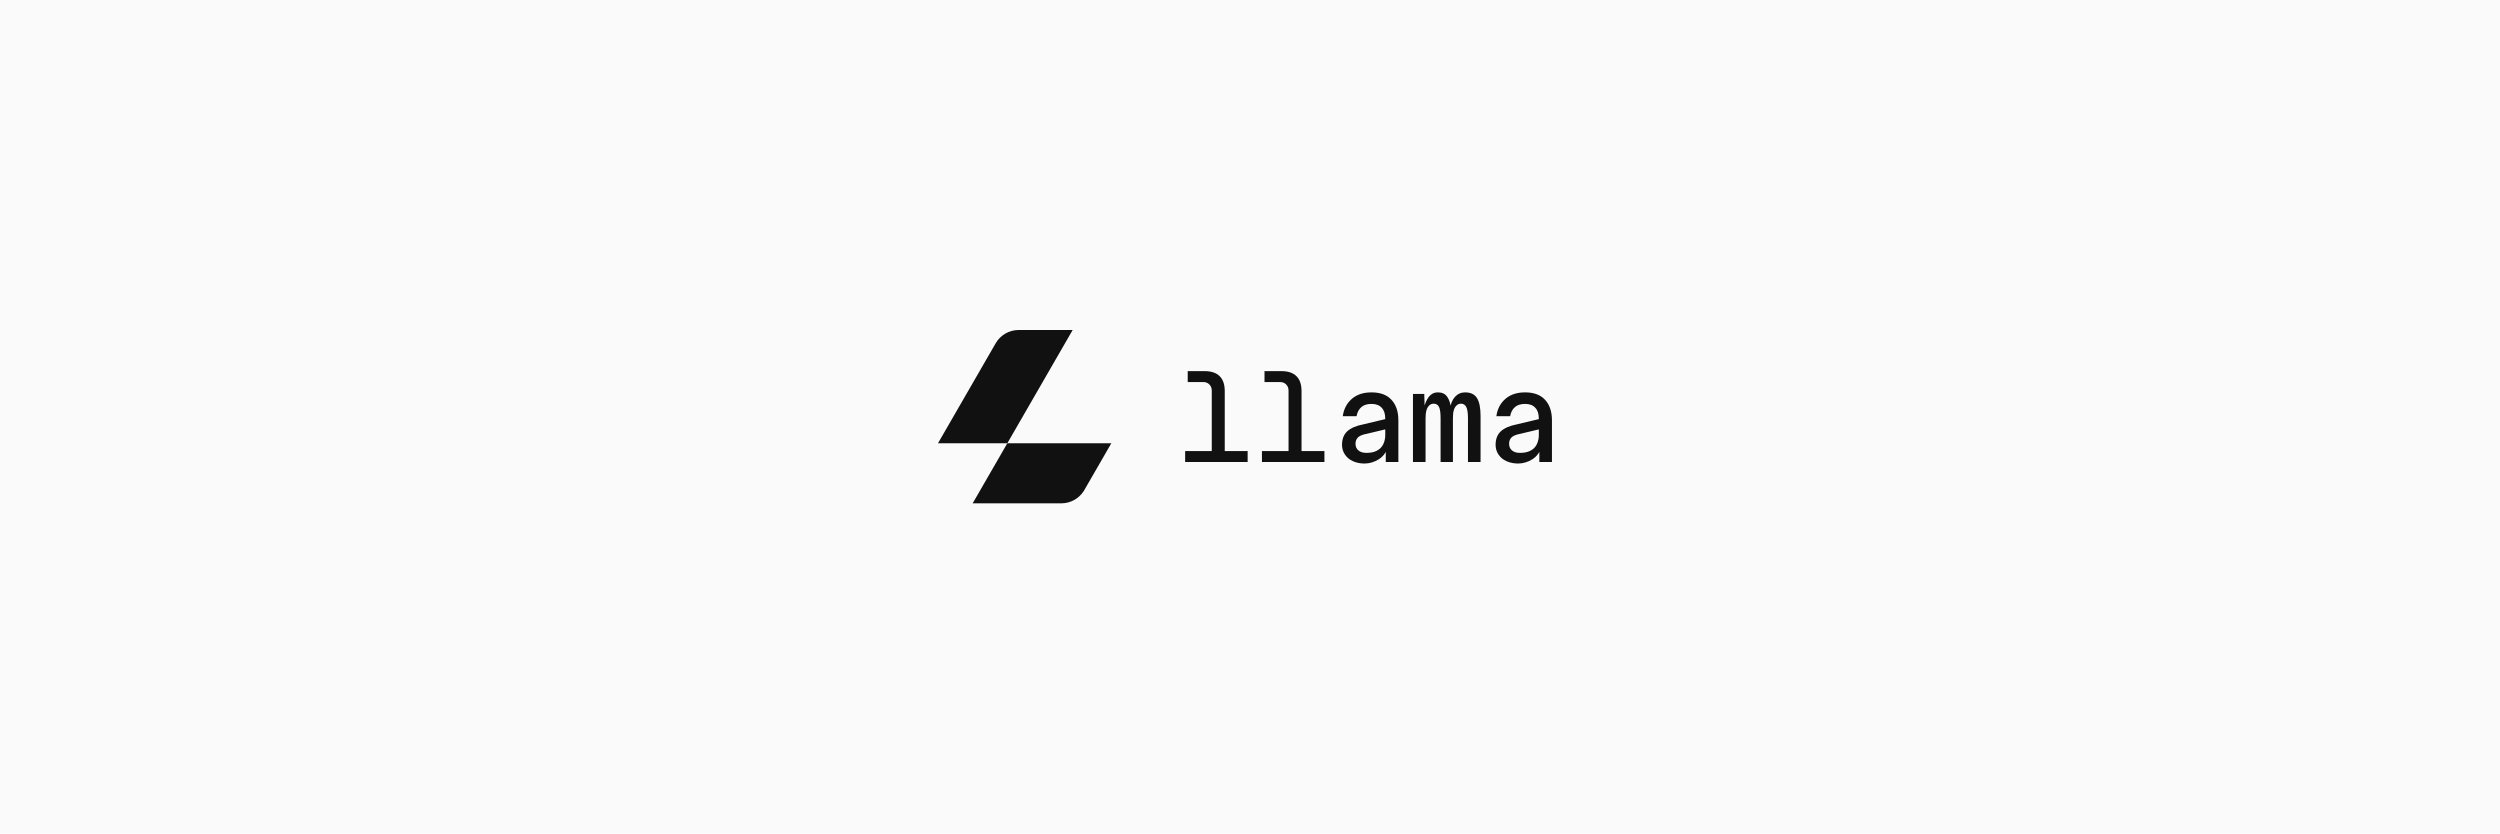
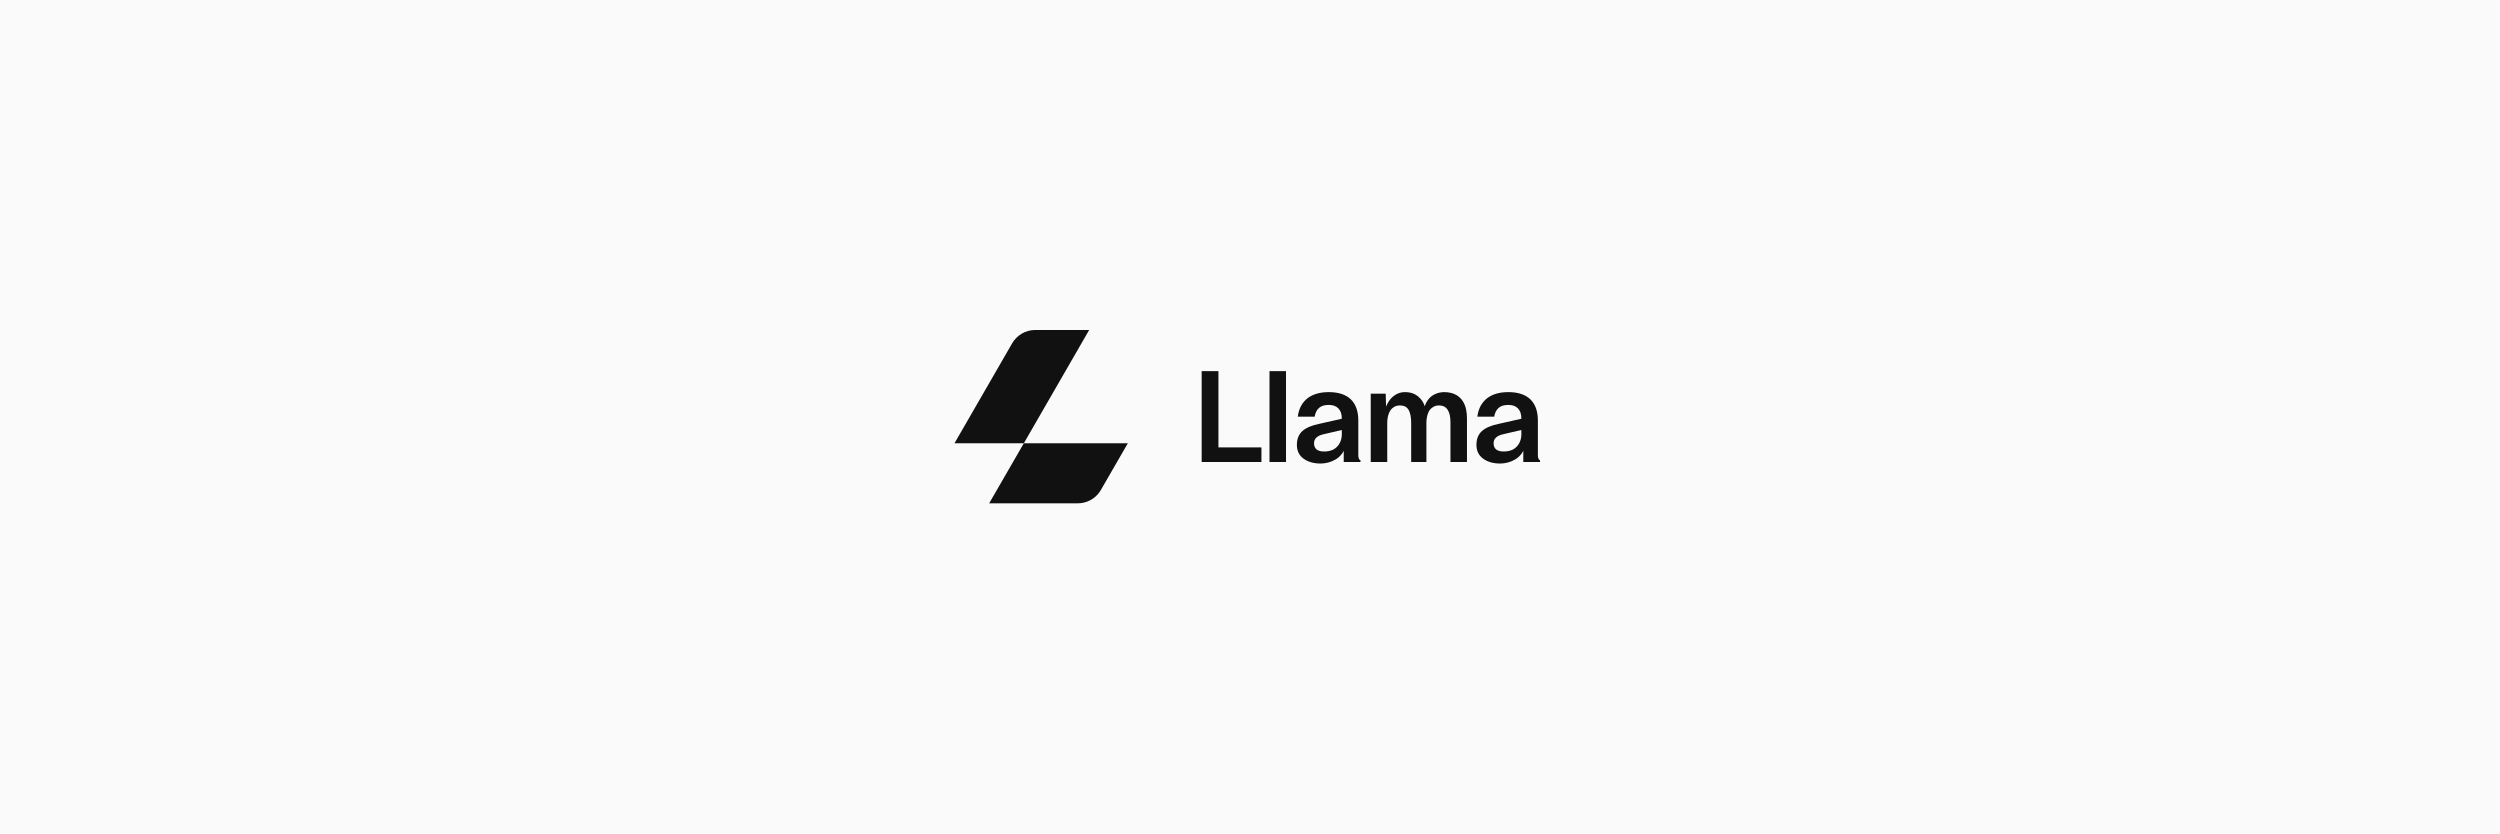
<svg xmlns="http://www.w3.org/2000/svg" width="7500" height="2500" viewBox="0 0 7500 2500" fill="none">
  <rect width="7500" height="2500" fill="#FAFAFA" />
-   <g transform="translate(2814.0 950.0)">
+   <g transform="translate(2863.5 950.0)">
    <path transform="translate(0 40) scale(0.866667)" d="M600 392L504.249 558L504.137 557.929C487.252 584.069 458.193 600 426.864 600H120L240 392H600Z" fill="#111111" />
    <path transform="translate(0 40) scale(0.866667)" d="M240 392H0L199.602 46.025C216.032 17.546 246.411 3.25756e-05 279.29 0H466.154L240 392Z" fill="#111111" />
-     <path d="M821.262 423.692V221.483Q821.262 210.735 814.164 203.451Q807.067 196.167 795.947 196.167H749.135V163.4H800.243Q829.862 163.4 845.231 178.769Q860.237 193.786 860.237 223.394V423.692ZM741.456 436V403.233H928.908V436ZM1051.628 423.692V221.483Q1051.628 210.735 1044.53 203.451Q1037.433 196.167 1026.313 196.167H979.501V163.4H1030.61Q1060.228 163.4 1075.597 178.769Q1090.603 193.786 1090.603 223.394V423.692ZM971.822 436V403.233H1159.275V436ZM1279.646 440.607Q1260.833 440.607 1245.092 433.696Q1230.107 427.158 1221.084 414.099Q1212.061 401.039 1212.061 384.519Q1212.061 358.41 1227.814 343.821Q1243.94 329.231 1275.785 323.088L1341.758 307.357Q1341.758 295.488 1339.267 287.447Q1336.777 279.406 1331.435 273.658Q1321.09 261.777 1300.796 261.777Q1281.643 261.777 1270.925 270.586Q1259.056 280.185 1255.622 298.559H1214.354Q1218.95 265.134 1243.172 245.158Q1265.451 227.113 1300.401 227.113Q1340.013 227.113 1360.373 249.381Q1381.117 271.65 1381.117 310.834V435.452Q1381.117 435.605 1381.167 435.726Q1381.216 435.846 1381.293 435.846V436H1343.326V387.59H1349.085Q1347.177 400.644 1340.277 410.632Q1333.377 420.62 1323.405 427.158Q1313.433 433.696 1302.107 437.152Q1290.781 440.607 1279.646 440.607ZM1285.482 408.63Q1304.23 408.63 1316.483 402.125Q1329.888 395.236 1335.823 382.593Q1341.758 369.951 1341.758 355.767V338.16L1285.482 351.576Q1267.108 355.021 1259.835 362.294Q1252.573 369.567 1252.573 381.458Q1252.573 394.084 1261.371 401.357Q1269.796 408.63 1285.482 408.63ZM1424.876 436V231.72H1458.795L1460.33 283.563L1456.48 282.412Q1457.643 272.813 1460.906 263.022Q1464.17 253.232 1469.347 244.977Q1474.525 236.722 1482.012 231.917Q1489.499 227.113 1499.758 227.113Q1518.306 227.113 1527.509 240.167Q1537.097 253.337 1539.412 278.956H1535.166Q1538.633 254.362 1550.919 240.551Q1563.216 227.113 1581.486 227.113Q1605.812 227.113 1616.562 243.622Q1627.686 260.505 1627.686 298.087V436H1589.895V304.68Q1589.895 280.174 1584.553 270.608Q1579.578 261.053 1568.959 261.053Q1561.988 261.053 1556.512 265.505Q1551.048 270.302 1548.488 277.157Q1545.928 284.013 1545.352 291.493Q1544.776 298.974 1544.776 305.437V436H1507.786V304.68Q1507.786 280.942 1503.128 270.992Q1498.135 261.053 1487.141 261.053Q1480.003 261.053 1474.556 265.489Q1469.12 270.269 1466.573 277.101Q1464.026 283.933 1463.346 291.441Q1462.667 298.949 1462.667 305.437V436ZM1740.379 440.607Q1721.566 440.607 1705.824 433.696Q1690.839 427.158 1681.816 414.099Q1672.794 401.039 1672.794 384.519Q1672.794 358.41 1688.546 343.821Q1704.672 329.231 1736.517 323.088L1802.49 307.357Q1802.49 295.488 1800 287.447Q1797.51 279.406 1792.167 273.658Q1781.823 261.777 1761.529 261.777Q1742.375 261.777 1731.658 270.586Q1719.788 280.185 1716.355 298.559H1675.086Q1679.683 265.134 1703.904 245.158Q1726.184 227.113 1761.134 227.113Q1800.746 227.113 1821.106 249.381Q1841.85 271.65 1841.85 310.834V435.452Q1841.85 435.605 1841.899 435.726Q1841.948 435.846 1842.025 435.846V436H1804.059V387.59H1809.818Q1807.909 400.644 1801.009 410.632Q1794.109 420.62 1784.137 427.158Q1774.166 433.696 1762.84 437.152Q1751.513 440.607 1740.379 440.607ZM1746.215 408.63Q1764.962 408.63 1777.215 402.125Q1790.621 395.236 1796.555 382.593Q1802.49 369.951 1802.49 355.767V338.16L1746.215 351.576Q1727.84 355.021 1720.567 362.294Q1713.305 369.567 1713.305 381.458Q1713.305 394.084 1722.103 401.357Q1730.528 408.63 1746.215 408.63Z" fill="#111111" />
+     <path d="M741.5 436V163.4H791.797V392.23H920.802V436ZM994.519 436H944.99V163.4H994.519ZM1098.568 440.607Q1066.7 440.607 1046.735 425.634Q1027.154 411.044 1027.154 384.552Q1027.154 358.059 1043.664 343.086Q1060.173 328.496 1093.96 321.585L1161.918 306.227Q1161.918 295.477 1159.423 288.182Q1156.927 280.887 1151.936 275.512Q1141.953 264.761 1122.756 264.761Q1104.711 264.761 1094.728 272.824Q1083.21 282.039 1080.522 300.084H1029.842Q1034.449 263.225 1060.557 243.644Q1084.362 226.367 1122.756 226.367Q1166.526 226.367 1189.178 248.252Q1211.447 270.136 1211.447 311.602V416.803Q1211.447 422.178 1213.367 426.401Q1215.286 430.625 1217.974 430.625V436H1167.677V402.213Q1165.374 407.588 1161.918 411.812Q1154.239 421.794 1143.681 428.129Q1133.123 434.464 1121.412 437.536Q1109.702 440.607 1098.568 440.607ZM1108.55 404.517Q1125.06 404.517 1136.962 398.374Q1149.248 391.463 1155.583 379.368Q1161.918 367.274 1161.918 353.452V340.014L1108.934 352.3Q1092.808 355.756 1085.897 362.667Q1078.603 369.194 1078.603 379.944Q1078.603 391.846 1086.281 398.374Q1094.344 404.517 1108.55 404.517ZM1248.69 436V230.974H1293.611L1294.763 269.752Q1297.834 262.074 1302.058 255.163Q1310.505 242.108 1322.983 234.238Q1335.461 226.367 1351.203 226.367Q1377.311 226.367 1393.052 241.341Q1405.339 252.091 1410.714 268.601Q1413.785 259.002 1419.161 251.323Q1427.607 239.037 1440.853 232.702Q1454.099 226.367 1469.073 226.367Q1490.574 226.367 1505.932 235.197Q1517.834 242.492 1524.937 253.627Q1532.04 264.761 1534.728 278.007Q1537.415 291.253 1537.415 304.307V436H1487.886V316.977Q1487.886 292.021 1479.44 279.351Q1470.993 266.297 1453.332 266.297Q1441.429 266.297 1433.366 272.824Q1426.072 277.815 1422.424 285.494Q1418.777 293.173 1417.241 301.812Q1415.705 310.45 1415.705 318.513V436H1370.016V318.513Q1370.016 293.173 1362.337 279.735Q1354.658 266.297 1336.229 266.297Q1324.326 266.297 1315.88 272.824Q1308.969 277.815 1305.129 285.494Q1301.29 293.173 1299.754 301.812Q1298.218 310.45 1298.218 318.513V436ZM1637.241 440.607Q1605.373 440.607 1585.408 425.634Q1565.827 411.044 1565.827 384.552Q1565.827 358.059 1582.337 343.086Q1598.846 328.496 1632.633 321.585L1700.591 306.227Q1700.591 295.477 1698.096 288.182Q1695.6 280.887 1690.609 275.512Q1680.626 264.761 1661.429 264.761Q1643.384 264.761 1633.401 272.824Q1621.883 282.039 1619.195 300.084H1568.515Q1573.122 263.225 1599.23 243.644Q1623.035 226.367 1661.429 226.367Q1705.199 226.367 1727.851 248.252Q1750.12 270.136 1750.12 311.602V416.803Q1750.12 422.178 1752.04 426.401Q1753.959 430.625 1756.647 430.625V436H1706.35V402.213Q1704.047 407.588 1700.591 411.812Q1692.912 421.794 1682.354 428.129Q1671.795 434.464 1660.085 437.536Q1648.375 440.607 1637.241 440.607ZM1647.223 404.517Q1663.733 404.517 1675.635 398.374Q1687.921 391.463 1694.256 379.368Q1700.591 367.274 1700.591 353.452V340.014L1647.607 352.3Q1631.481 355.756 1624.57 362.667Q1617.275 369.194 1617.275 379.944Q1617.275 391.846 1624.954 398.374Q1633.017 404.517 1647.223 404.517Z" fill="#111111" />
  </g>
</svg>
